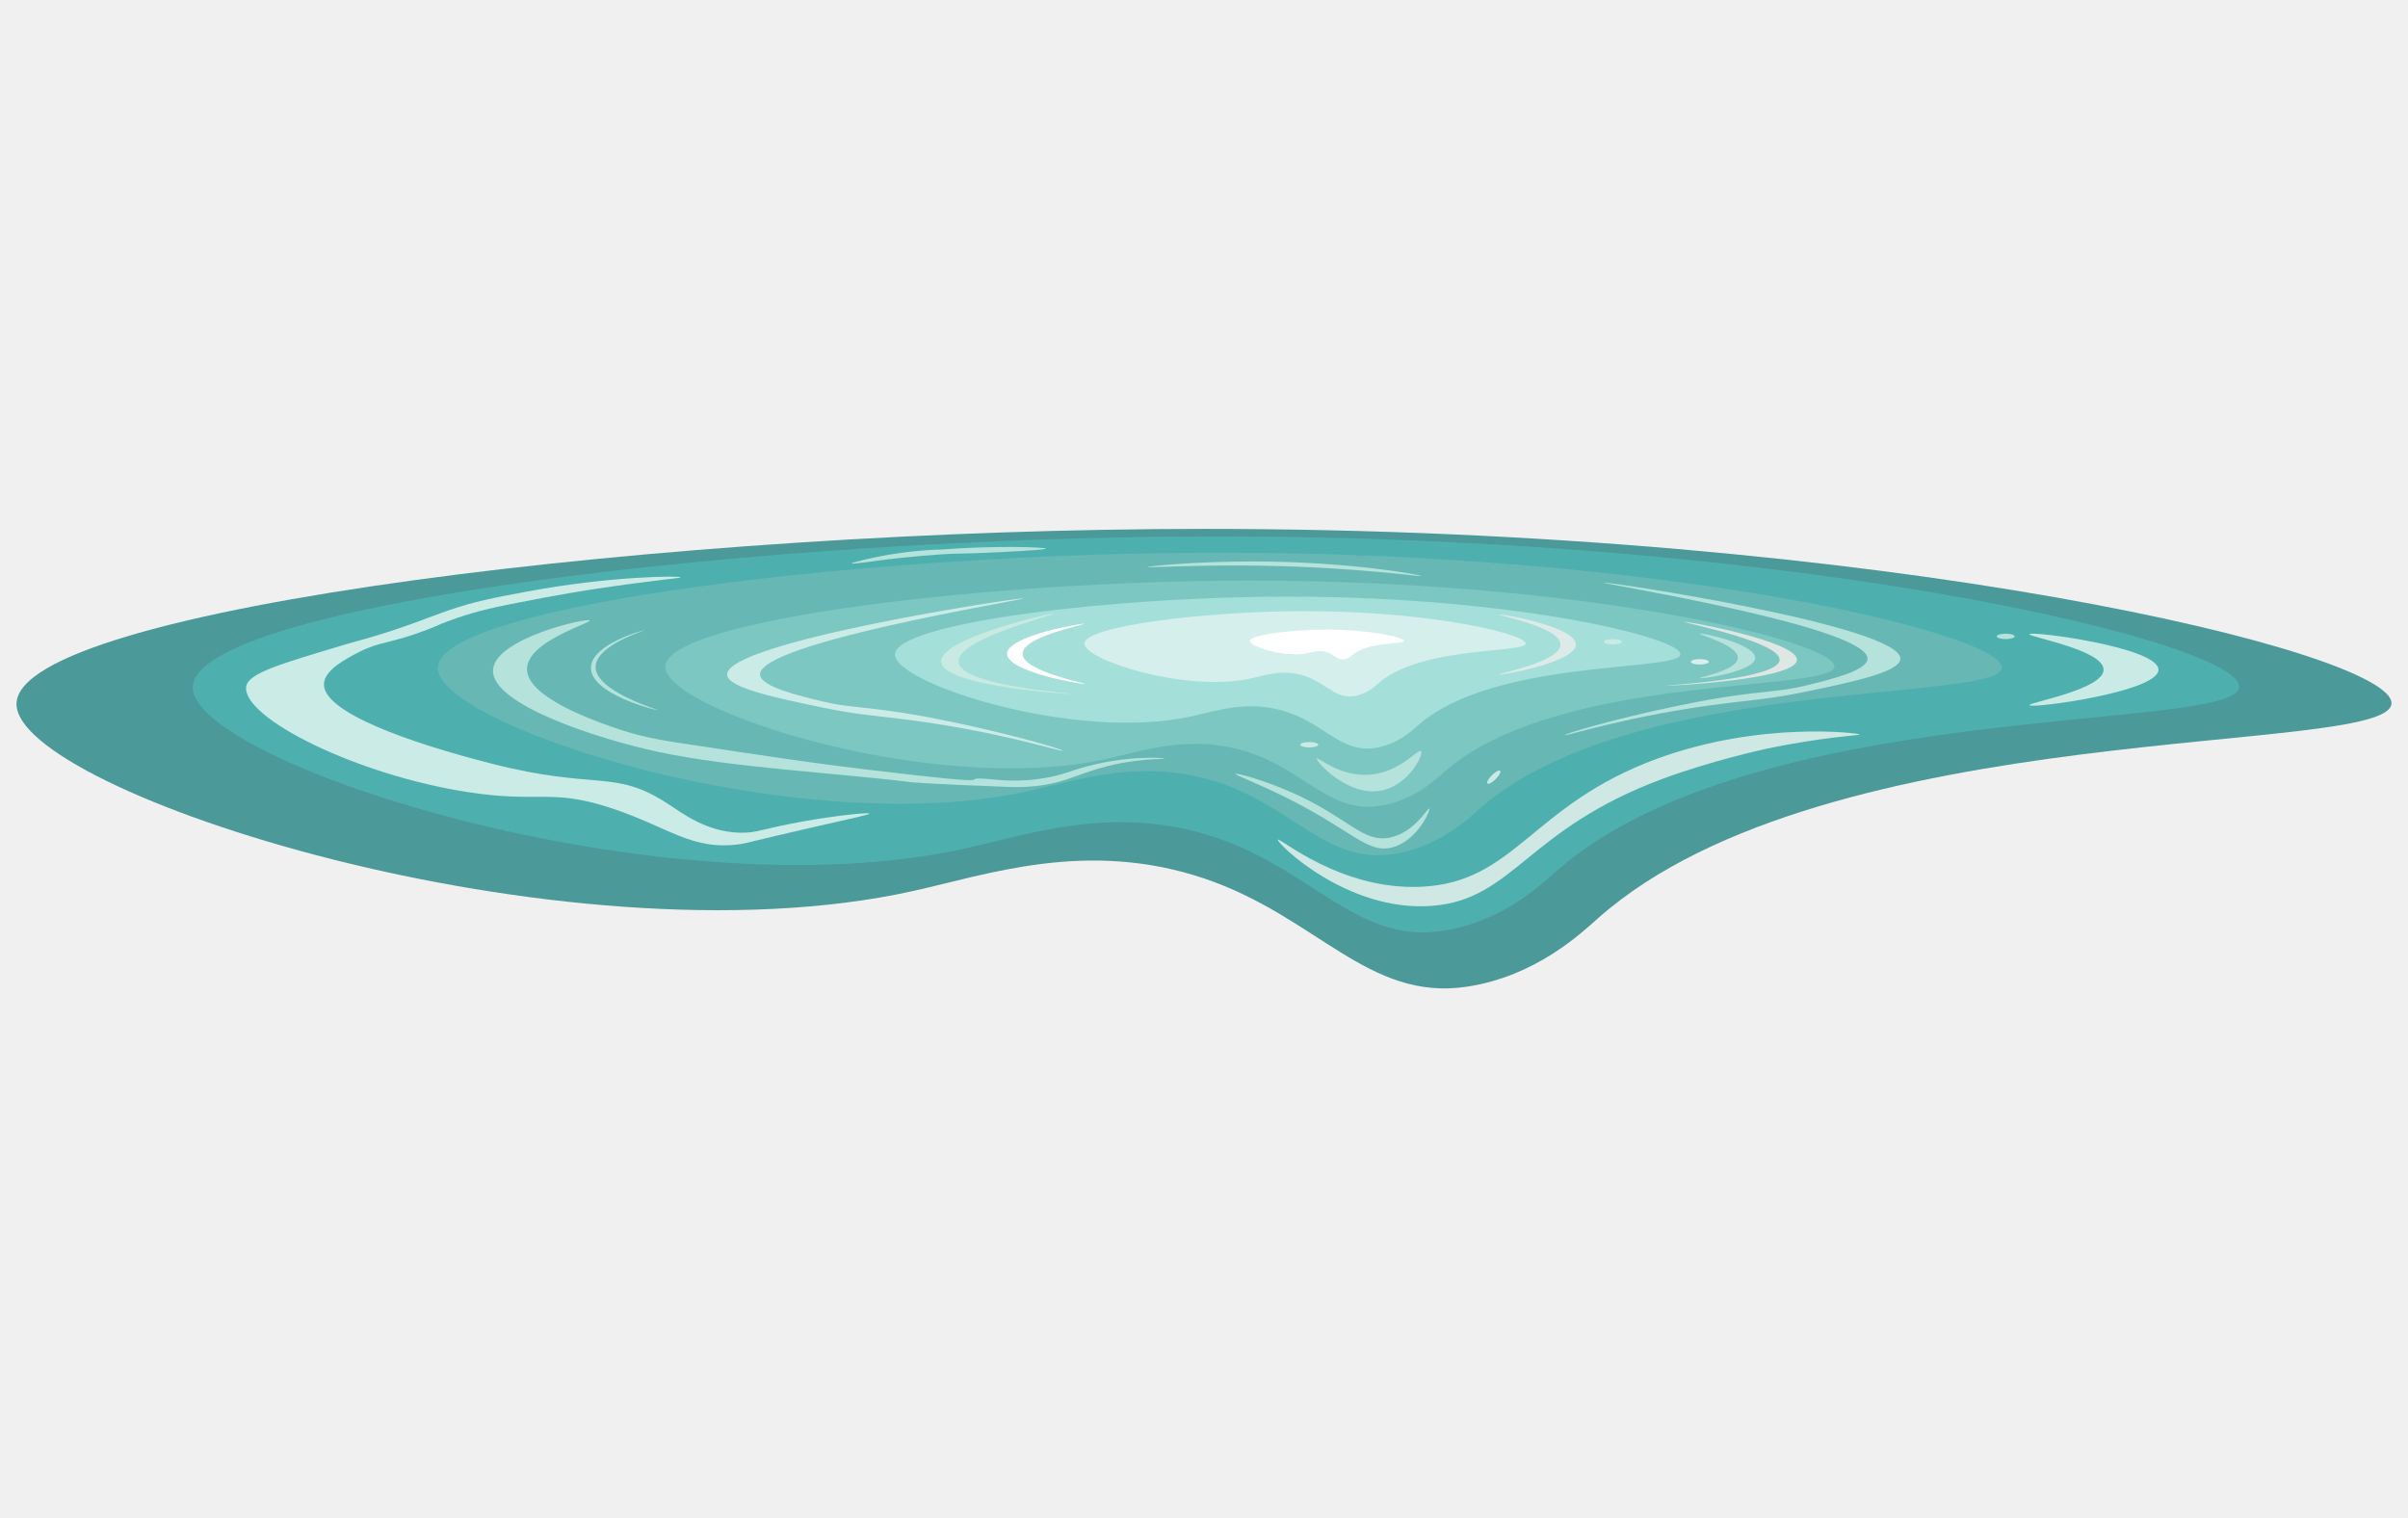
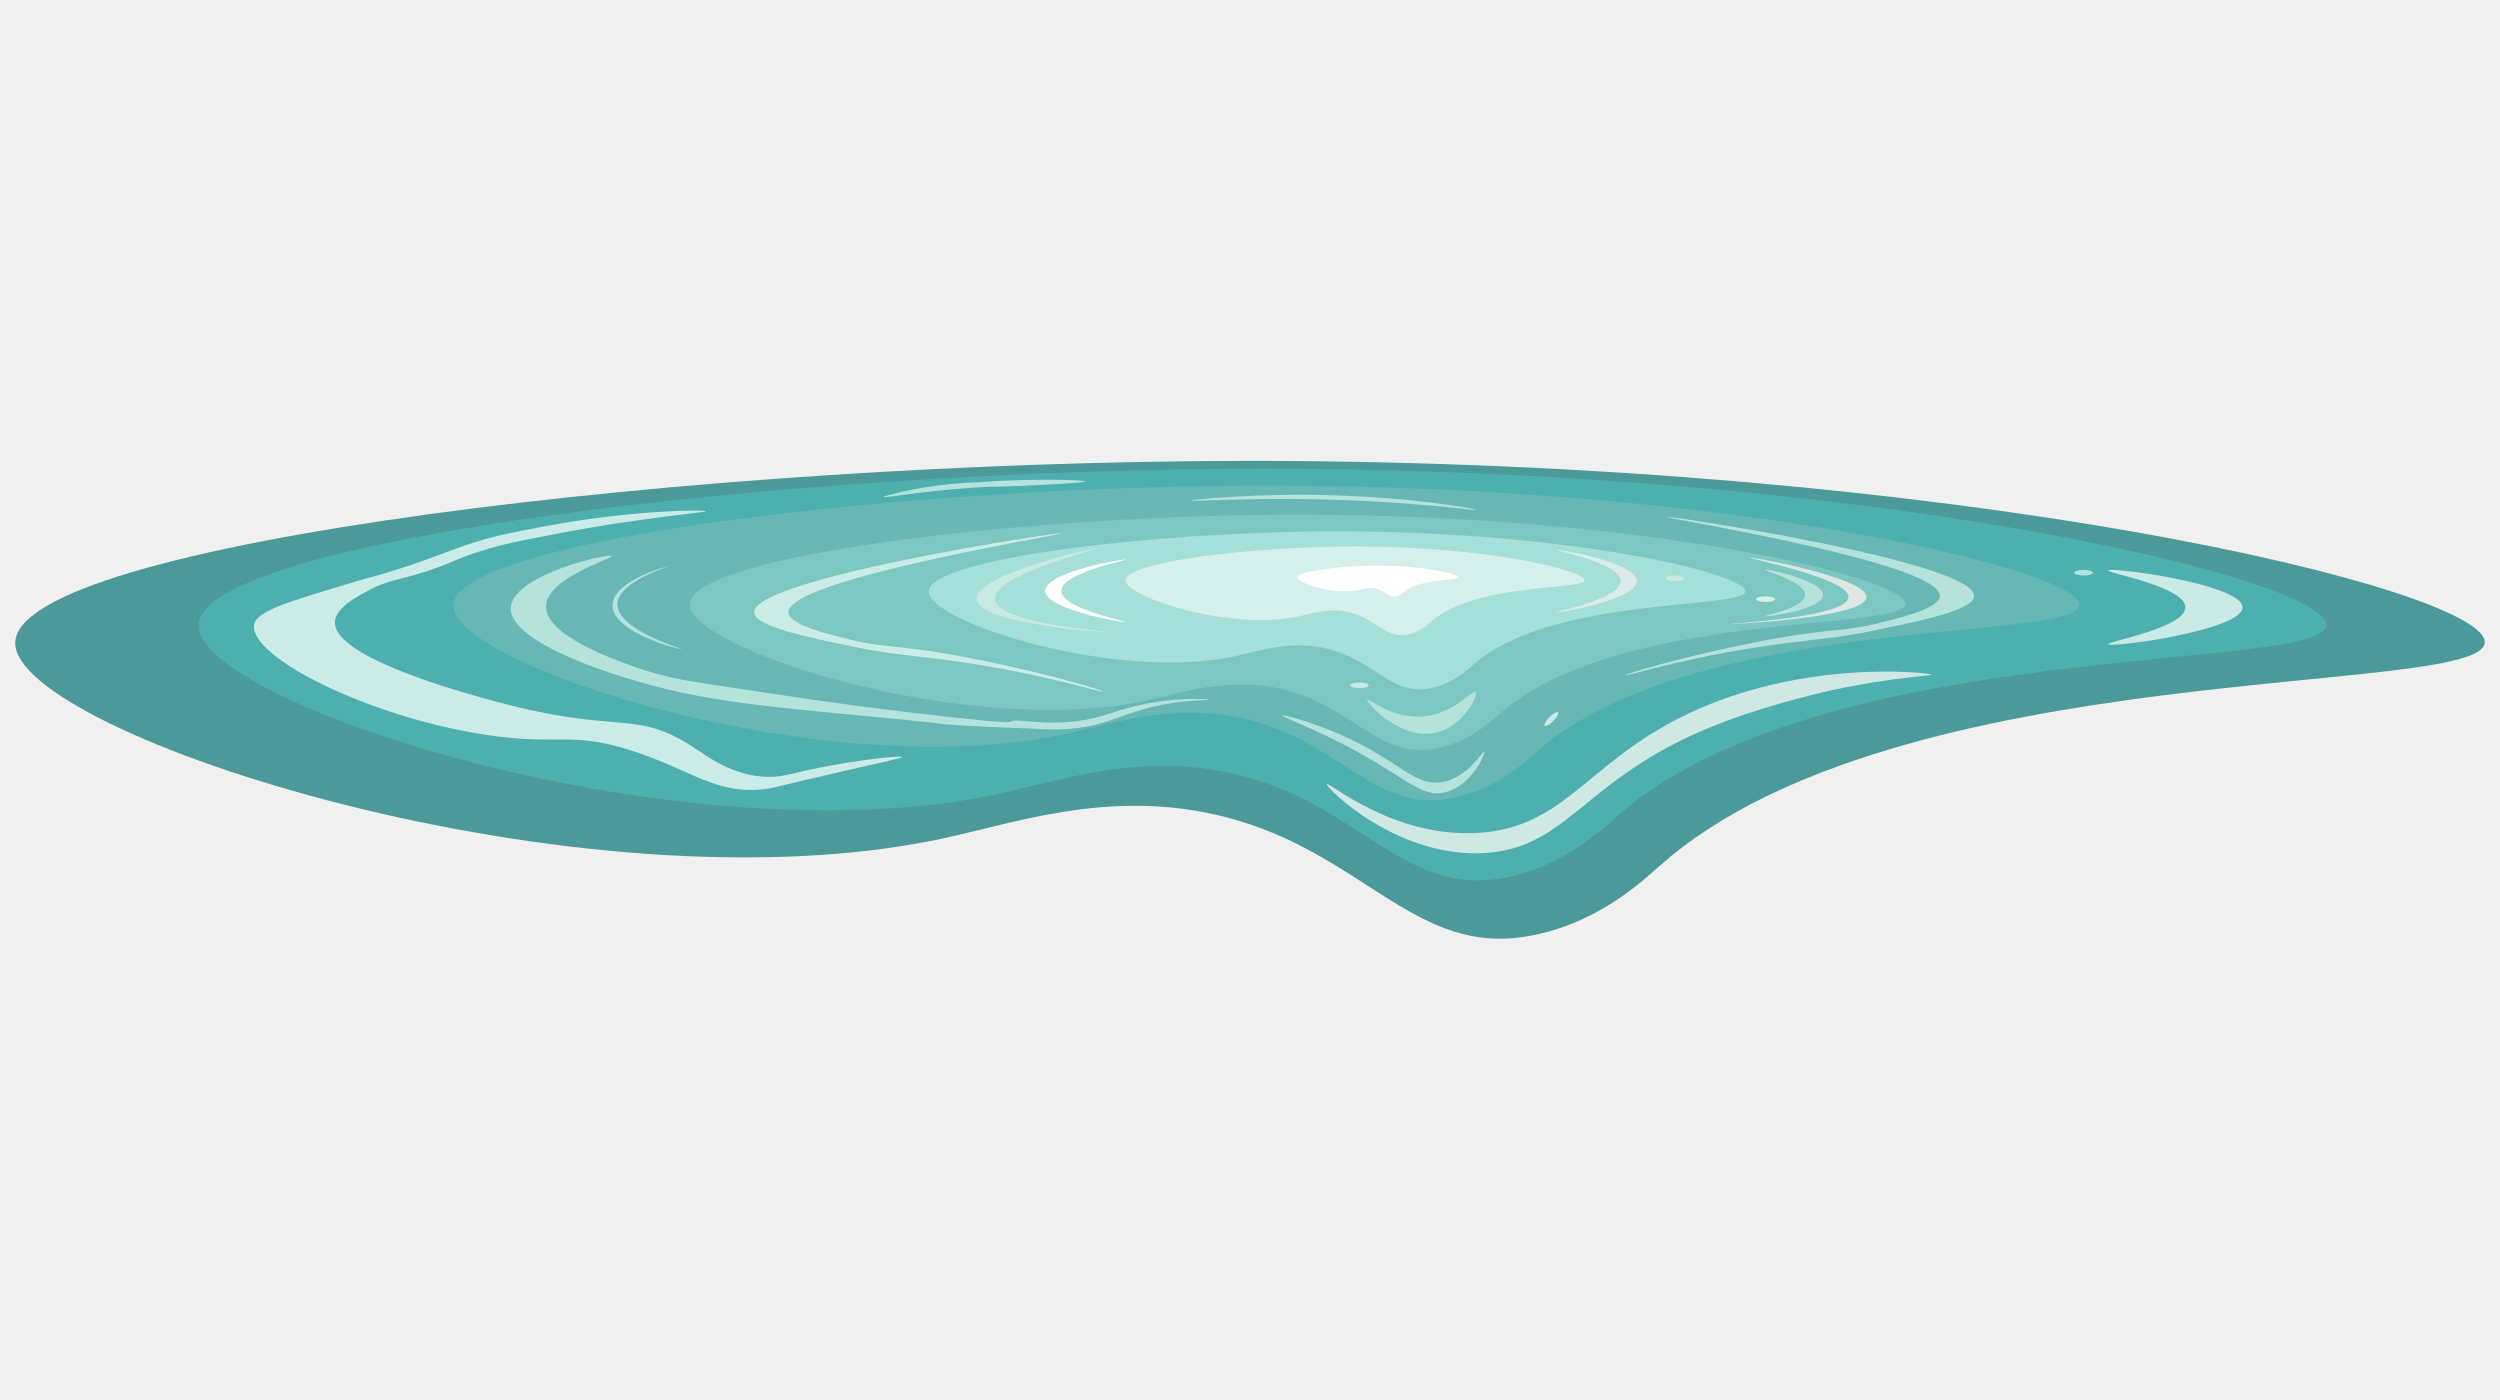
- <svg xmlns="http://www.w3.org/2000/svg" id="Layer_1" data-name="Layer 1" viewBox="0 0 3237.53 2039.994">
+ <svg xmlns="http://www.w3.org/2000/svg" id="Layer_1" data-name="Layer 1" viewBox="0 0 3643.787 2039.994">
  <defs>
    <style>
      .cls-1 {
        fill: #b5e2db;
      }

      .cls-2 {
        fill: #67b8b5;
      }

      .cls-3 {
        fill: #d7f0eb;
      }

      .cls-4 {
        fill: #c9eae5;
      }

      .cls-5 {
        fill: #d4efec;
      }

      .cls-6 {
        fill: #cfe8e4;
      }

      .cls-7 {
        fill: #a4dfd9;
      }

      .cls-8 {
        fill: #4eb0ae;
      }

      .cls-9 {
        fill: #fff;
      }

      .cls-10 {
        fill: #dee7e4;
      }

      .cls-11 {
        fill: #cbebe7;
      }

      .cls-12 {
        fill: #4b9999;
      }

      .cls-13 {
        fill: #c9eae2;
      }

      .cls-14 {
        fill: #dcebe9;
      }

      .cls-15 {
        fill: #7dc7c3;
      }
    </style>
  </defs>
-   <path class="cls-12" d="M3215.323,946.038c-4.467,71.45-758.25,15.381-1066.385,288.185-23.096,20.448-83.962,78.399-176.726,92.38-132.858,20.024-202.232-94.781-353.453-145.599-157.313-52.865-291.376-5.086-391.61,17.07C756.173,1302.179,19.816,1064.315,22.193,946.038c2.6-129.386,891.579-234.966,1596.565-234.966,916.745,0,1600.844,166.528,1596.565,234.966Z" />
-   <path class="cls-8" d="M3010.463,923.668c-3.849,61.562-653.319,13.252-918.812,248.304-19.9,17.618-72.343,67.55-152.27,79.596-114.473,17.253-174.246-81.664-304.54-125.45-135.543-45.549-251.053-4.382-337.417,14.708-405.798,89.698-1040.253-115.249-1038.206-217.158,2.24-111.481,768.197-202.45,1375.622-202.45,789.88,0,1379.308,143.482,1375.622,202.45Z" />
-   <path class="cls-2" d="M2691.206,897.766c-2.941,47.046-499.27,10.127-702.162,189.756-15.207,13.464-55.285,51.622-116.365,60.828-87.481,13.185-133.16-62.408-232.731-95.87-103.583-34.809-191.857-3.349-257.856,11.24-310.113,68.548-794.968-88.074-793.403-165.953,1.712-85.194,587.061-154.714,1051.259-154.714,603.631,0,1054.076,109.65,1051.258,154.714Z" />
-   <path class="cls-15" d="M2466.347,896.276c-2.199,35.173-373.266,7.572-524.952,141.866-11.37,10.066-41.332,38.594-86.998,45.476-65.403,9.857-99.553-46.658-173.995-71.674-77.441-26.024-143.436-2.503-192.779,8.403-231.848,51.248-594.336-65.846-593.166-124.07,1.28-63.693,438.9-115.667,785.945-115.667,451.288,0,788.051,81.977,785.945,115.667Z" />
-   <path class="cls-7" d="M2259.3,879.842c-1.477,23.63-250.765,5.087-352.67,95.307-7.638,6.762-27.767,25.928-58.446,30.551-43.938,6.622-66.881-31.345-116.892-48.152-52.026-17.483-96.362-1.682-129.511,5.645-155.758,34.429-399.283-44.236-398.497-83.352.86-42.79,294.859-77.707,528.008-77.707,303.181,0,529.423,55.073,528.008,77.707Z" />
-   <path class="cls-1" d="M1565.457,1019.997c.113,1.163-41.436-1.742-95.894,15.599-26.028,8.287-42.584,17.245-75.31,21.086-17.415,2.044-30.637,1.61-40.227,1.255-105.42-3.901-128.705-6.249-128.966-6.275-1.117-.113,1.044.131-.003-0-101.65-12.706-241.268-19.503-340.273-40.793-80.497-17.31-223.836-63.485-221.913-109.748,1.784-42.941,128.11-71.276,130.035-66.854,1.606,3.69-84.317,28.019-84.347,65.269-.029,36.908,84.283,67.062,113.904,77.657,37.466,13.4,67.004,18.04,93.951,22.129,116.105,17.618,174.157,26.427,252.429,35.772,212.754,25.402,100.139,6.739,168.426,13.053,10.816,1,35.436,3.302,67.026-2.008,20.907-3.515,31.161-8.081,47.696-13.054,60.24-18.116,113.339-14.403,113.466-13.088Z" />
-   <path class="cls-1" d="M866.71,847.299c-.262-.526-71.021,18.226-72.175,49.933-1.323,36.336,89.899,58.474,90.249,57.704.341-.75-84.555-25.339-83.971-58.524.512-29.029,66.15-48.603,65.897-49.113Z" />
-   <path class="cls-6" d="M1718.085,1128.98c-2.056,4.17,93.206,98.107,207.855,88.865,109.292-8.809,126.412-102.531,308.264-170.312,65.779-24.517,137.561-40.164,137.565-40.165,80.13-17.048,128.662-18.334,128.529-19.976-.121-1.503-132.391-18.553-272.119,32.605-169.766,62.156-190.34,166.333-317.3,172.243-108.904,5.069-190.919-67.061-192.793-63.26Z" />
-   <path class="cls-4" d="M2902.05,900.399c0,30.096-172.291,52.684-173.505,47.726-.932-3.807,99.702-21.101,99.702-47.726s-100.634-43.919-99.702-47.726c1.214-4.958,173.505,17.63,173.505,47.726Z" />
-   <ellipse class="cls-1" cx="2696.604" cy="855.624" rx="12.049" ry="3.635" />
-   <path class="cls-14" d="M2118.856,866.531c0,24.448-103.467,41.902-103.923,40.364-.41-1.386,83.088-17.231,83.088-40.364s-83.498-38.979-83.088-40.364c.456-1.538,103.923,15.916,103.923,40.364Z" />
-   <path class="cls-1" d="M2359.871,884.648c-.682,18.299-73.954,28.838-74.462,27.077-.426-1.473,50.361-10.421,51.12-27.077.78-17.114-51.779-30.867-51.116-32.66.783-2.116,75.15,14.1,74.458,32.66Z" />
-   <ellipse class="cls-4" cx="2168.31" cy="862.895" rx="12.049" ry="3.635" />
-   <ellipse class="cls-3" cx="2285.406" cy="889.803" rx="12.049" ry="3.635" />
-   <path class="cls-10" d="M2416.012,887.437c-1.621,26.826-177.211,35.175-177.291,34.519-.074-.611,152.189-8.506,153.949-34.519,1.638-24.228-128.253-49.754-127.841-51.272.447-1.64,152.702,26.119,151.183,51.272Z" />
-   <path class="cls-1" d="M2555.024,886.167c-1.272,17.642-66.315,31.145-128.402,44.035-43.362,9.002-69.206,10.827-103.981,15.062-130.06,15.838-218.344,45.088-218.846,43.052-.443-1.792,68.548-22.037,145.295-37.996,21.937-4.562,42.341-8.805,70.844-13.214,56.944-8.809,71.911-6.787,106.689-15.115,32.154-7.699,82.933-19.858,84.197-35.824,3.412-43.094-354.959-100.712-354.558-102.819.425-2.228,401.967,58.412,398.763,102.819Z" />
-   <path class="cls-5" d="M2051.266,865.301c-.83,13.276-140.89,2.858-198.145,53.548-4.292,3.799-15.601,14.567-32.837,17.165-24.686,3.721-37.577-17.611-65.675-27.054-29.23-9.823-54.141-.945-72.765,3.172-87.512,19.344-224.334-24.854-223.893-46.831.483-24.041,165.664-43.659,296.658-43.659,170.34,0,297.452,30.942,296.657,43.659Z" />
-   <path class="cls-11" d="M977.675,907.303c1.272,17.642,66.315,31.145,128.402,44.035,43.362,9.002,69.206,10.827,103.981,15.062,130.06,15.838,218.344,45.088,218.846,43.052.443-1.792-68.548-22.037-145.295-37.996-21.937-4.562-42.341-8.805-70.844-13.214-56.944-8.809-71.911-6.787-106.689-15.115-32.154-7.699-82.933-19.858-84.197-35.824-3.412-43.094,354.959-100.712,354.558-102.819-.425-2.228-401.967,58.412-398.763,102.819Z" />
-   <path class="cls-11" d="M330.914,923.79c1.831-18.753,46.136-31.117,134.407-57.628,12.953-3.89,17.811-4.742,35.115-9.925,50.072-14.995,75.457-26.289,103.442-35.901,34.262-11.769,58.968-16.398,105.433-25.103,110.54-20.71,205.664-21.273,205.846-19.078.112,1.353-35.834,3.694-118.362,16.192-.004.001-47.08,7.129-110.8,19.957-24.557,4.943-51.067,10.645-83.874,22.969-14.148,5.314-11.995,5.297-27.363,11.171-49.848,19.053-64.353,16.122-90.372,29.384-18.032,9.192-47.696,24.313-48.824,43.294-2.284,38.431,115.158,79.494,225.983,107.754,140.537,35.836,164.15,6.979,235.444,53.22,21.546,13.975,52.477,38.072,97.27,39.468,23.47.732,30.538-5.399,85.768-15.212,45.273-8.044,88.591-12.466,88.813-10.459.158,1.415-21.124,5.871-73.195,17.74-93.234,21.253-89.154,21.592-99.605,23.143-66.317,9.842-97.609-23.537-176.295-48.923-79.894-25.776-93.202-6.068-189.206-20.638-150.344-22.817-303.73-99.383-299.626-141.423Z" />
-   <path class="cls-9" d="M1887.872,861.725c-.29,4.642-49.266.999-69.286,18.724-1.501,1.329-5.455,5.094-11.482,6.002-8.632,1.301-13.14-6.158-22.965-9.46-10.221-3.435-18.931-.33-25.444,1.109-30.601,6.764-78.444-8.691-78.289-16.375.169-8.406,57.928-15.266,103.733-15.266,59.563,0,104.011,10.82,103.733,15.266Z" />
-   <path class="cls-9" d="M1354.026,879.043c0,24.448,103.467,41.902,103.923,40.364.41-1.386-83.088-17.231-83.088-40.364s83.498-38.979,83.088-40.364c-.456-1.538-103.923,15.916-103.923,40.364Z" />
-   <path class="cls-13" d="M1265.387,889.59c1.621,33.709,177.211,44.2,177.291,43.376.074-.767-152.189-10.688-153.949-43.376-1.638-30.445,128.253-62.52,127.841-64.427-.447-2.061-152.702,32.82-151.183,64.427Z" />
-   <path class="cls-1" d="M1770.421,1019.799c-1.917,3.246,43.434,54.38,90.298,42.289,34.608-8.928,53.729-48.128,49.85-52.194-3.777-3.959-27.131,27.732-67.492,31.539-41.309,3.897-71.153-24.179-72.656-21.635Z" />
-   <ellipse class="cls-4" cx="1760.259" cy="1001.277" rx="12.049" ry="3.635" />
-   <path class="cls-1" d="M1661.12,1040.545c-.621,1.593,28.639,12.155,67.478,31.47,90.191,44.853,109.66,76.039,143.196,67.328,33.804-8.78,51.895-50.301,49.85-52.194-1.909-1.766-19.878,32.382-53.042,38.973-37.012,7.355-55.146-27.125-133.655-61.459-37.79-16.527-73.156-25.841-73.827-24.12Z" />
-   <ellipse class="cls-4" cx="2008.404" cy="1044.88" rx="12.049" ry="3.635" transform="translate(-150.5938 1726.194) rotate(-45)" />
-   <path class="cls-1" d="M1542.835,762.419c-.052-1.194,65.946-7.718,144.218-7.531,126.971.303,224.168,18.117,224.012,19.581-.147,1.379-86.712-11.986-218.74-13.932-86.983-1.282-149.439,3.044-149.489,1.883Z" />
-   <path class="cls-1" d="M1406.151,737.668c-.036-1.959-66.294-4.462-141.286,1.188-.004 0-53.477.374-112.438,16.148-1.841.493-7.508,2.009-7.397,2.61.207,1.118,20.207-1.961,41.11-4.635,2.489-.318,40.983-5.195,79.101-7.655,23.75-1.533,22.338-.513,57.838-1.985,23.13-.959,83.106-3.853,83.072-5.67Z" />
+   <path class="cls-12" d="M3621.567,936.629c-5.035,80.54-854.716,17.338-1202.052,324.848-26.034,23.049-94.644,88.373-199.21,104.133-149.761,22.571-227.96-106.839-398.42-164.122-177.326-59.591-328.445-5.733-441.431,19.242C849.562,1338.079,19.525,1069.953,22.204,936.629c2.931-145.846,1005.007-264.859,1799.682-264.859,1033.374,0,1804.505,187.713,1799.681,264.859Z" />
+   <path class="cls-8" d="M3390.645,911.413c-4.339,69.394-736.435,14.938-1035.704,279.894-22.431,19.859-81.546,76.144-171.642,89.722-129.036,19.448-196.414-92.054-343.284-141.41-152.787-51.344-282.993-4.939-380.343,16.579-457.424,101.11-1172.595-129.911-1170.287-244.785,2.525-125.663,865.928-228.206,1550.63-228.206,890.369,0,1554.786,161.736,1550.63,228.206Z" />
+   <path class="cls-2" d="M3030.771,882.216c-3.316,53.031-562.788,11.416-791.491,213.896-17.142,15.177-62.318,58.189-131.17,68.566-98.61,14.862-150.101-70.348-262.34-108.066-116.76-39.237-216.265-3.775-290.661,12.67-349.566,77.269-896.104-99.279-894.341-187.066,1.93-96.032,661.747-174.397,1185.001-174.397,680.425,0,1188.177,123.6,1185.001,174.397Z" />
+   <path class="cls-15" d="M2777.305,880.536c-2.479,39.648-420.753,8.535-591.737,159.914-12.816,11.346-46.591,43.504-98.065,51.262-73.723,11.111-112.219-52.594-196.131-80.793-87.293-29.335-161.684-2.822-217.304,9.472-261.344,57.768-669.948-74.223-668.629-139.855,1.443-71.796,494.737-130.383,885.934-130.383,508.701,0,888.308,92.406,885.933,130.383Z" />
+   <path class="cls-7" d="M2543.918,862.011c-1.665,26.636-282.667,5.734-397.537,107.432-8.61,7.623-31.3,29.226-65.882,34.438-49.528,7.465-75.39-35.333-131.763-54.278-58.645-19.708-108.622-1.896-145.988,6.364-175.574,38.809-450.08-49.864-449.194-93.956.969-48.234,332.371-87.593,595.182-87.593,341.752,0,596.777,62.08,595.182,87.593Z" />
+   <path class="cls-1" d="M1761.803,1019.997c.128,1.311-46.707-1.964-108.093,17.584-29.339,9.342-48.002,19.439-84.891,23.769-19.631,2.304-34.534,1.815-45.345,1.415-118.832-4.397-145.079-7.044-145.373-7.074-1.26-.128,1.177.147-.003-0-114.582-14.323-271.962-21.985-383.563-45.982-90.738-19.512-252.312-71.561-250.145-123.71,2.011-48.404,144.408-80.344,146.578-75.359,1.81,4.159-95.044,31.584-95.078,73.572-.032,41.603,95.006,75.594,128.395,87.536,42.233,15.105,75.528,20.335,105.903,24.944,130.876,19.859,196.314,29.789,284.543,40.323,239.821,28.633,112.879,7.596,189.853,14.714,12.192,1.127,39.944,3.723,75.553-2.264,23.567-3.962,35.126-9.11,53.764-14.715,67.904-20.421,127.758-16.235,127.902-14.754Z" />
+   <path class="cls-1" d="M974.161,825.328c-.295-.593-80.057,20.544-81.357,56.285-1.492,40.958,101.336,65.913,101.731,65.046.385-.845-95.313-28.562-94.653-65.97.577-32.722,74.566-54.786,74.28-55.361Z" />
+   <path class="cls-6" d="M1933.849,1142.845c-2.318,4.701,105.063,110.588,234.298,100.171,123.197-9.93,142.494-115.575,347.481-191.98,74.148-27.637,155.062-45.274,155.066-45.275,90.324-19.217,145.031-20.666,144.881-22.518-.137-1.694-149.234-20.914-306.739,36.753-191.364,70.064-214.556,187.495-357.668,194.156-122.759,5.714-215.208-75.592-217.32-71.308Z" />
+   <path class="cls-4" d="M3268.439,885.184c0,33.925-194.21,59.386-195.578,53.797-1.051-4.292,112.386-23.786,112.386-53.797s-113.437-49.506-112.386-53.798c1.368-5.589,195.578,19.873,195.578,53.798Z" />
+   <ellipse class="cls-1" cx="3036.857" cy="834.712" rx="13.582" ry="4.098" />
+   <path class="cls-14" d="M2385.607,847.006c0,27.558-116.63,47.233-117.144,45.499-.462-1.562,93.658-19.423,93.658-45.499s-94.121-43.938-93.658-45.5c.514-1.734,117.144,17.941,117.144,45.5Z" />
+   <path class="cls-1" d="M2657.284,867.428c-.769,20.627-83.363,32.507-83.935,30.522-.48-1.66,56.768-11.746,57.624-30.522.879-19.291-58.366-34.794-57.619-36.815.882-2.385,84.71,15.893,83.931,36.815Z" />
+   <ellipse class="cls-4" cx="2441.352" cy="842.908" rx="13.582" ry="4.098" />
+   <ellipse class="cls-3" cx="2573.346" cy="873.239" rx="13.582" ry="4.098" />
+   <path class="cls-10" d="M2720.567,870.572c-1.828,30.239-199.756,39.65-199.846,38.911-.084-.688,171.551-9.588,173.534-38.911,1.847-27.31-144.57-56.084-144.105-57.795.503-1.849,172.129,29.442,170.416,57.795Z" />
+   <path class="cls-1" d="M2877.264,869.141c-1.434,19.887-74.751,35.108-144.737,49.637-48.879,10.148-78.01,12.204-117.21,16.978-146.606,17.853-246.122,50.824-246.688,48.529-.499-2.02,77.269-24.84,163.779-42.83,24.728-5.142,47.727-9.925,79.857-14.896,64.189-9.93,81.059-7.651,120.262-17.038,36.245-8.679,93.483-22.385,94.909-40.381,3.846-48.576-400.118-113.525-399.666-115.899.479-2.511,453.105,65.844,449.494,115.899Z" />
+   <path class="cls-5" d="M2309.418,845.62c-.936,14.965-158.815,3.221-223.353,60.36-4.837,4.283-17.586,16.421-37.015,19.349-27.827,4.194-42.357-19.852-74.03-30.495-32.949-11.072-61.028-1.065-82.022,3.575-98.645,21.805-252.874-28.016-252.376-52.789.544-27.1,186.74-49.213,334.399-49.213,192.011,0,335.295,34.879,334.399,49.213Z" />
+   <path class="cls-11" d="M1099.244,892.966c1.434,19.887,74.751,35.108,144.737,49.637,48.879,10.148,78.01,12.204,117.21,16.978,146.606,17.853,246.122,50.824,246.688,48.529.499-2.02-77.269-24.84-163.779-42.83-24.728-5.142-47.727-9.925-79.857-14.896-64.189-9.93-81.059-7.651-120.262-17.038-36.245-8.679-93.483-22.385-94.909-40.381-3.846-48.576,400.118-113.525,399.666-115.899-.479-2.511-453.105,65.844-449.494,115.899Z" />
+   <path class="cls-11" d="M370.201,911.55c2.064-21.139,52.005-35.076,151.506-64.959,14.601-4.385,20.077-5.346,39.583-11.188,56.442-16.903,85.057-29.633,116.602-40.469,38.621-13.266,66.47-18.484,118.847-28.297,124.603-23.345,231.829-23.979,232.034-21.505.126,1.525-40.393,4.164-133.42,18.251-.004.001-53.07,8.036-124.897,22.496-27.681,5.572-57.563,12-94.545,25.892-15.947,5.99-13.521,5.971-30.844,12.592-56.189,21.477-72.54,18.172-101.869,33.122-20.326,10.361-53.764,27.406-55.035,48.801-2.575,43.32,129.809,89.607,254.733,121.462,158.416,40.395,185.034,7.867,265.397,59.991,24.287,15.753,59.153,42.916,109.645,44.489,26.456.825,34.423-6.086,96.679-17.148,51.032-9.067,99.862-14.051,100.112-11.789.178,1.595-23.812,6.618-82.507,19.997-105.096,23.957-100.496,24.339-112.277,26.087-74.754,11.094-110.027-26.531-198.723-55.147-90.058-29.056-105.059-6.84-213.277-23.264-169.471-25.72-342.371-112.027-337.745-159.415Z" />
+   <path class="cls-9" d="M2125.236,841.59c-.327,5.233-55.533,1.127-78.1,21.106-1.692,1.498-6.149,5.742-12.943,6.766-9.73,1.466-14.811-6.942-25.886-10.663-11.521-3.872-21.34-.372-28.681,1.25-34.493,7.625-88.423-9.796-88.249-18.459.19-9.476,65.298-17.209,116.93-17.209,67.141,0,117.243,12.196,116.93,17.209Z" />
+   <path class="cls-9" d="M1523.474,861.111c0,27.558,116.63,47.233,117.144,45.499.462-1.562-93.658-19.423-93.658-45.499s94.121-43.938,93.658-45.5c-.514-1.734-117.144,17.941-117.144,45.5Z" />
+   <path class="cls-13" d="M1423.558,873c1.828,37.997,199.756,49.823,199.846,48.895.084-.865-171.551-12.048-173.534-48.895-1.847-34.318,144.57-70.474,144.105-72.624-.503-2.323-172.129,36.996-170.416,72.624Z" />
+   <path class="cls-1" d="M1992.843,1019.774c-2.161,3.659,48.96,61.298,101.785,47.669,39.011-10.064,60.565-54.25,56.192-58.834-4.258-4.463-30.583,31.259-76.079,35.551-46.565,4.393-80.205-27.256-81.899-24.387Z" />
+   <ellipse class="cls-4" cx="1981.388" cy="998.896" rx="13.582" ry="4.098" />
+   <path class="cls-1" d="M1869.637,1043.159c-.7,1.795,32.282,13.702,76.062,35.474,101.665,50.559,123.611,85.713,161.414,75.894,38.105-9.897,58.497-56.701,56.192-58.834-2.152-1.991-22.407,36.502-59.79,43.931-41.72,8.291-62.161-30.575-150.659-69.277-42.598-18.63-82.463-29.128-83.219-27.188Z" />
+   <ellipse class="cls-4" cx="2261.103" cy="1048.045" rx="13.582" ry="4.098" transform="translate(-78.8185 1905.806) rotate(-45)" />
+   <path class="cls-1" d="M1736.303,729.649c-.059-1.346,74.336-8.7,162.565-8.489,143.124.342,252.687,20.422,252.511,22.072-.166,1.554-97.744-13.51-246.568-15.705-98.049-1.446-168.451,3.431-168.508,2.122Z" />
+   <path class="cls-1" d="M1582.231,701.75c-.041-2.209-74.728-5.03-159.261,1.339-.004 0-60.281.422-126.742,18.202-2.076.555-8.463,2.264-8.338,2.942.233,1.26,22.778-2.21,46.34-5.225,2.805-.359,46.196-5.856,89.165-8.629,26.771-1.728,25.18-.578,65.196-2.237,26.072-1.081,93.679-4.343,93.641-6.391Z" />
</svg>
